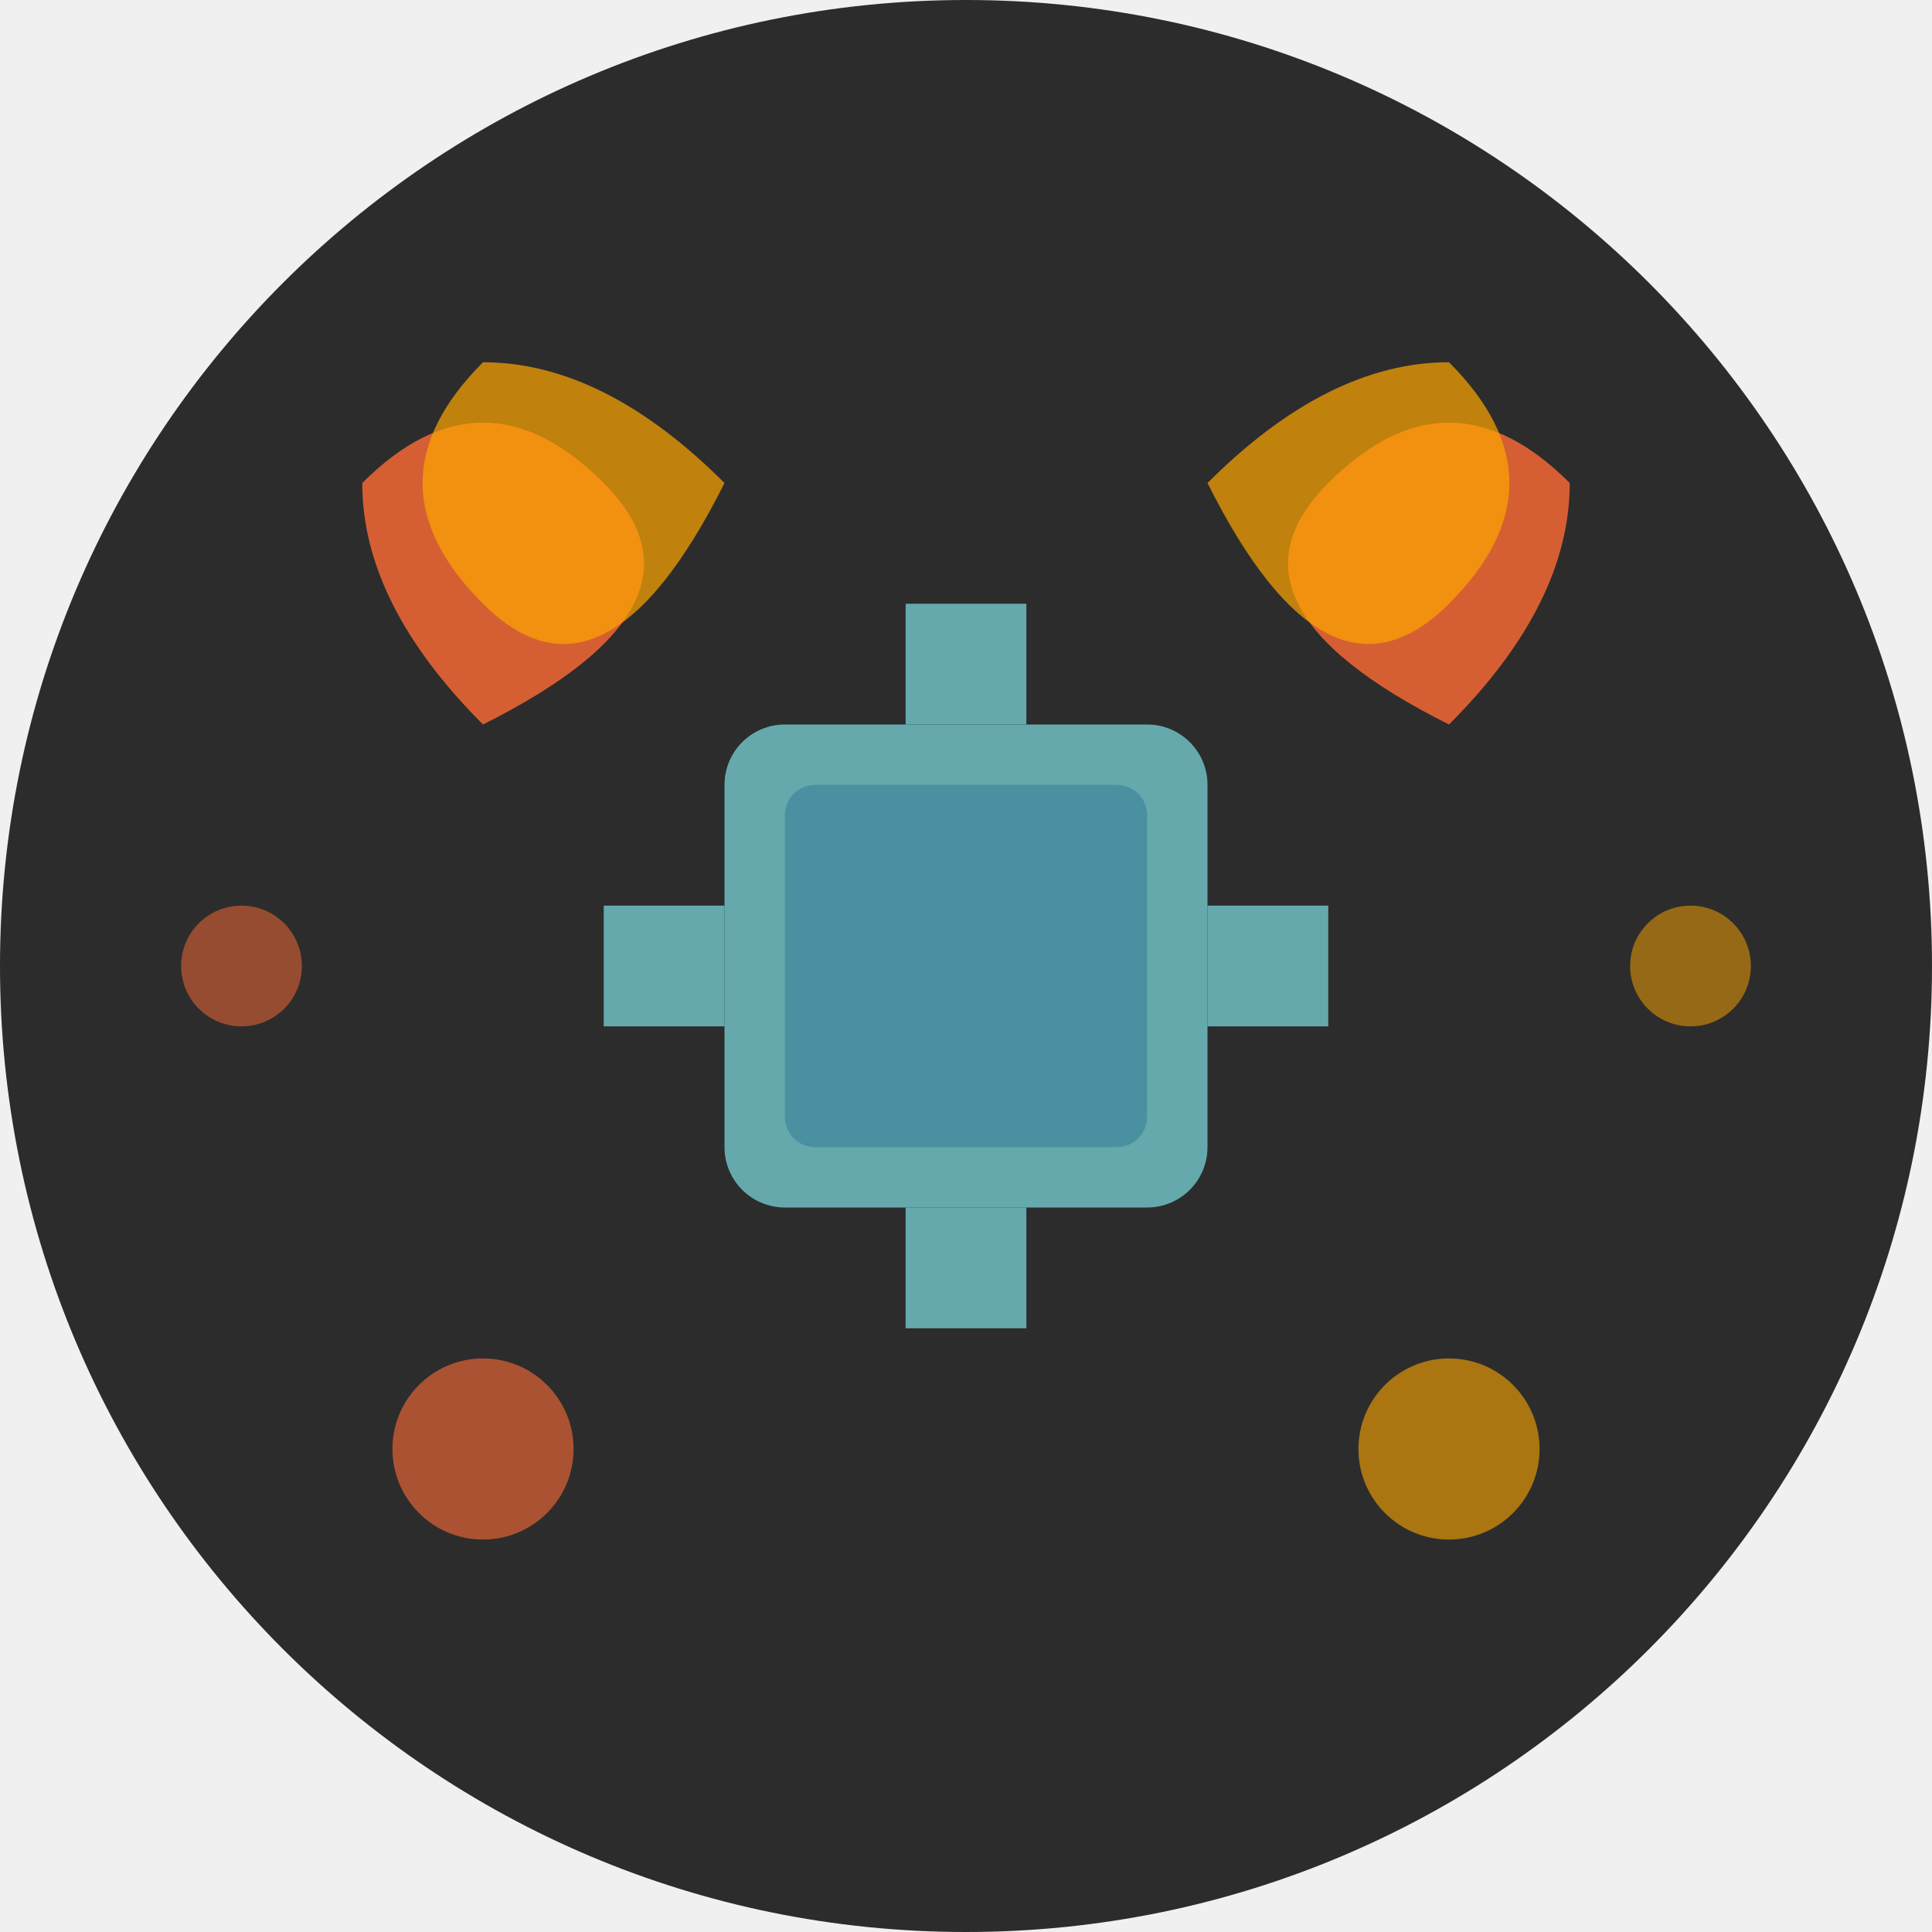
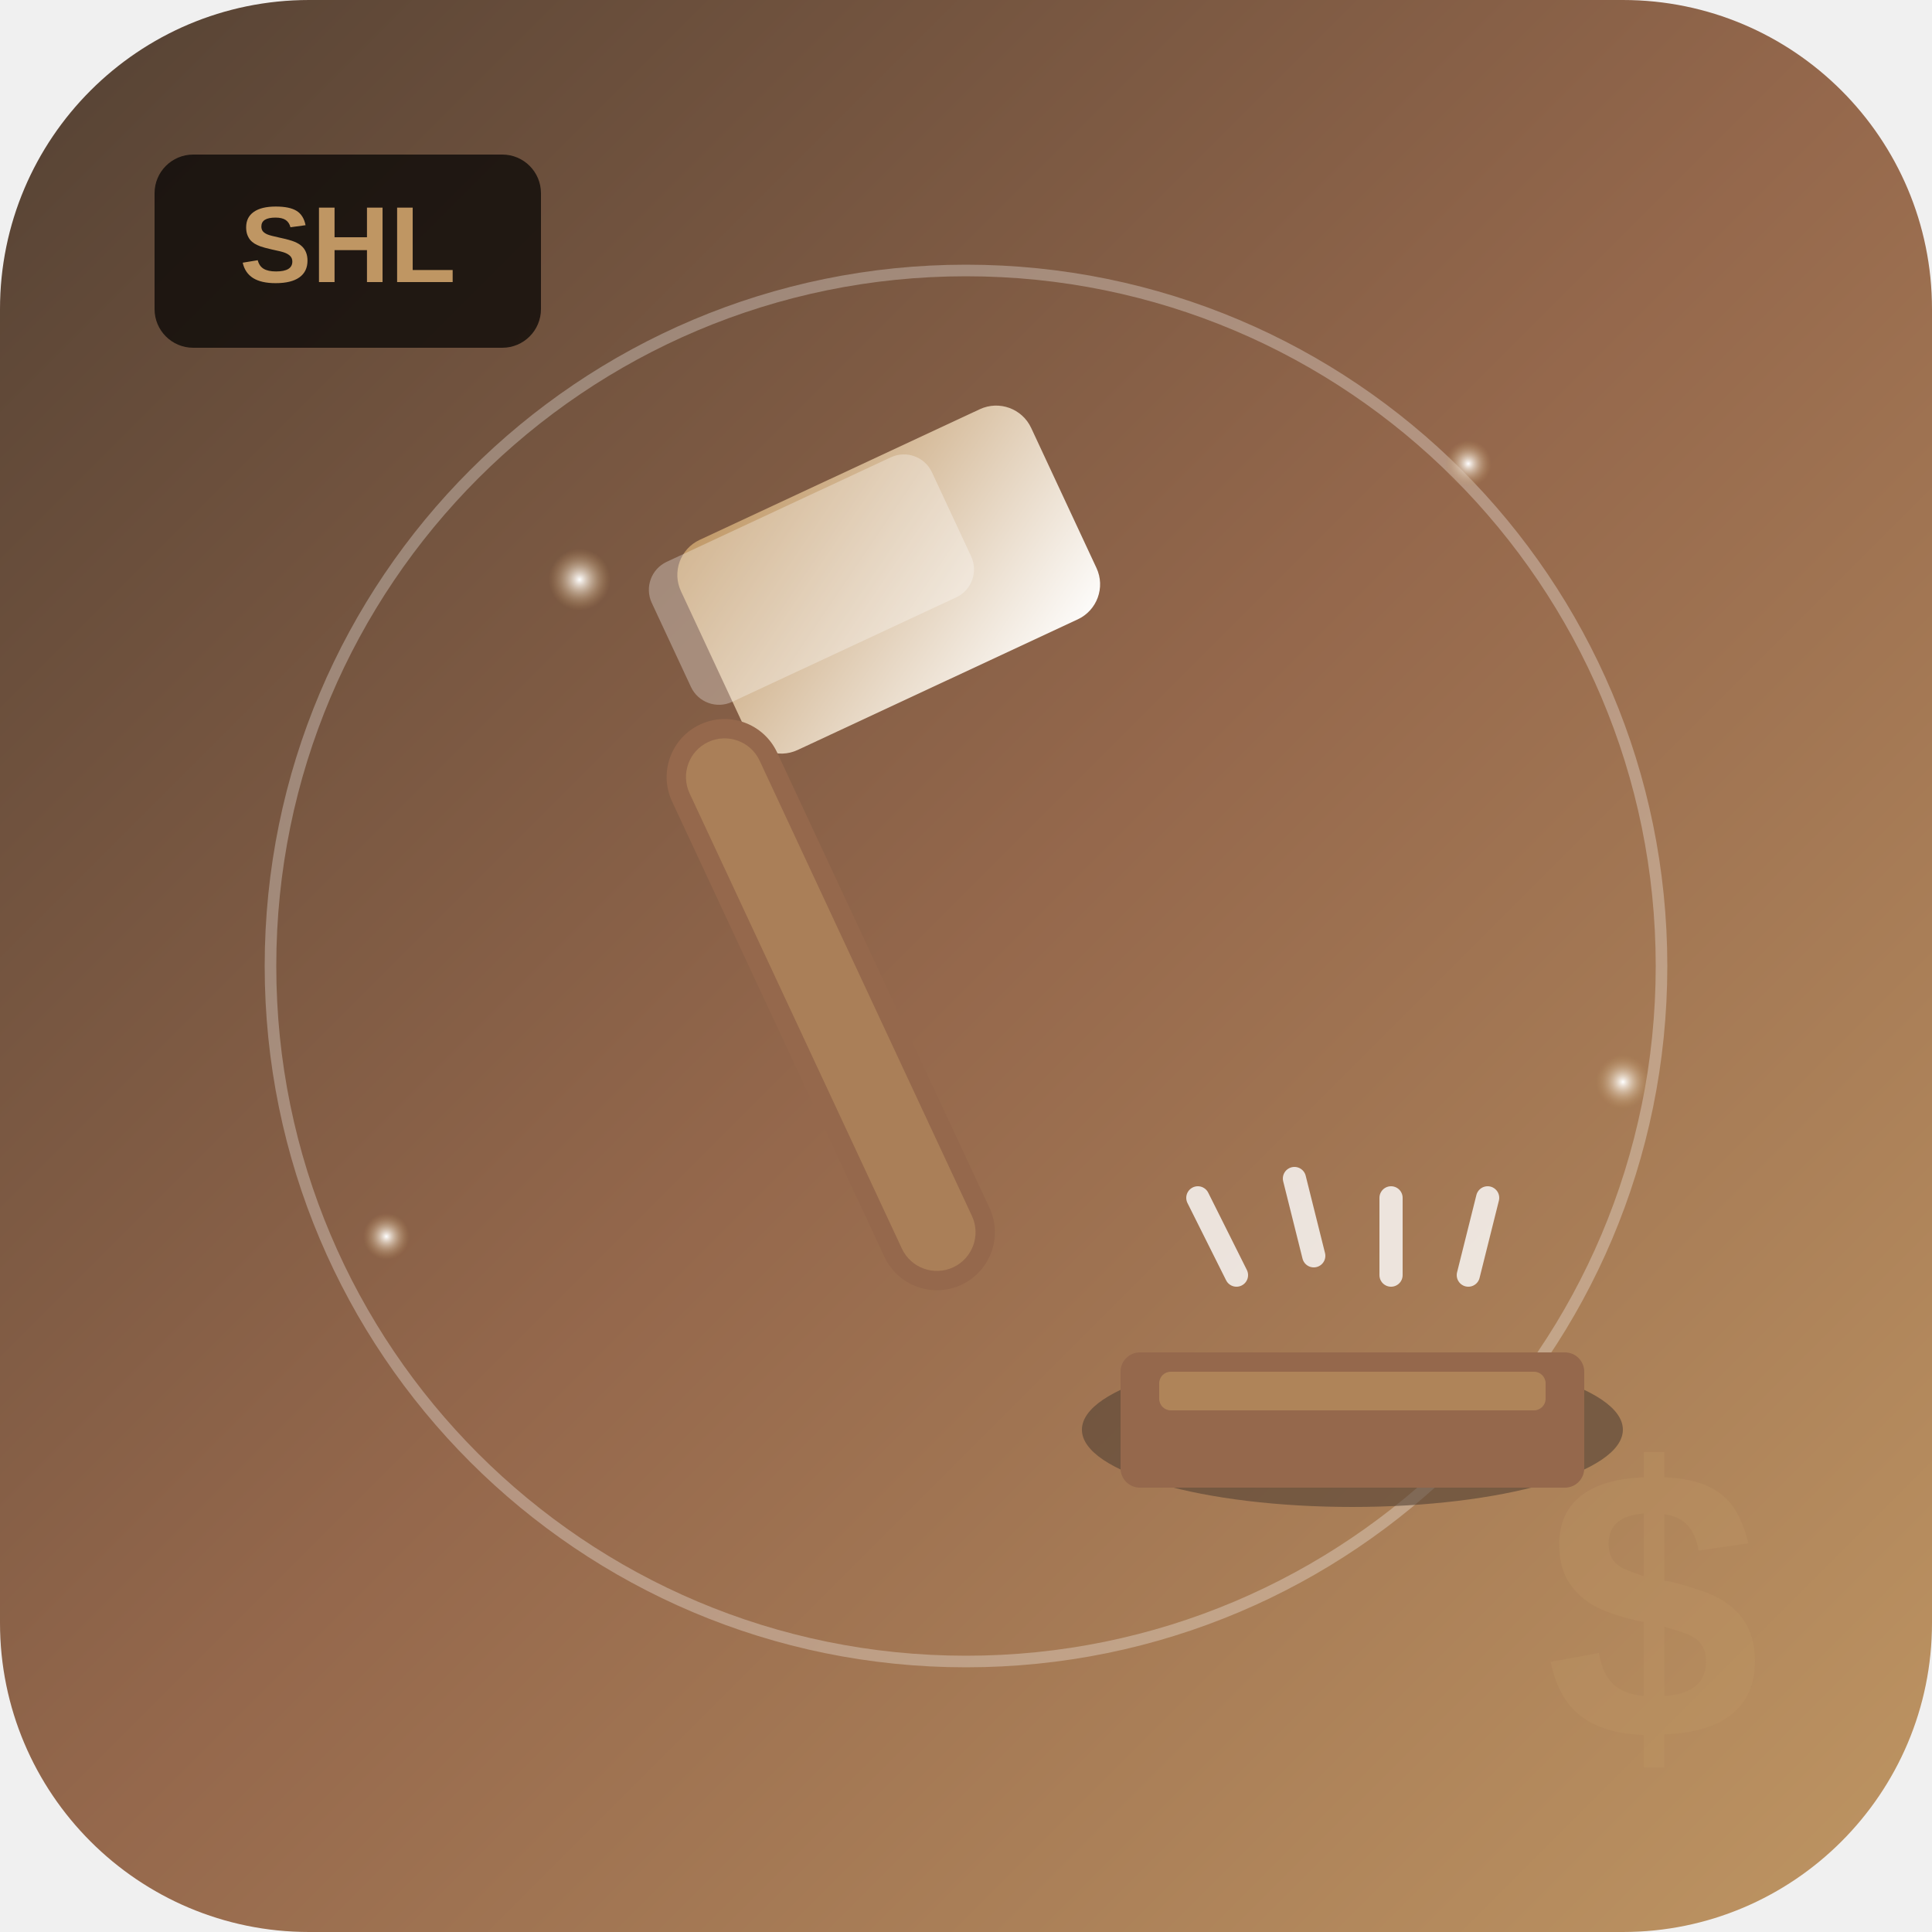
- <svg xmlns="http://www.w3.org/2000/svg" viewBox="0 0 32 32" width="32" height="32">
-   <circle cx="16" cy="16" r="16" fill="#2C2C2C" />
-   <rect x="12" y="12" width="8" height="8" fill="#65A9AD" rx="1" />
-   <rect x="13" y="13" width="6" height="6" fill="#4A90A0" rx="0.5" />
-   <rect x="10" y="15" width="2" height="2" fill="#65A9AD" />
-   <rect x="20" y="15" width="2" height="2" fill="#65A9AD" />
-   <rect x="15" y="10" width="2" height="2" fill="#65A9AD" />
-   <rect x="15" y="20" width="2" height="2" fill="#65A9AD" />
-   <path d="M6,8 Q8,6 10,8 Q12,10 8,12 Q6,10 6,8" fill="#FF6B35" opacity="0.8" />
-   <path d="M26,8 Q24,6 22,8 Q20,10 24,12 Q26,10 26,8" fill="#FF6B35" opacity="0.8" />
-   <path d="M8,6 Q6,8 8,10 Q10,12 12,8 Q10,6 8,6" fill="#FFA500" opacity="0.7" />
-   <path d="M24,6 Q26,8 24,10 Q22,12 20,8 Q22,6 24,6" fill="#FFA500" opacity="0.7" />
-   <circle cx="8" cy="24" r="1.5" fill="#FF6B35" opacity="0.6" />
-   <circle cx="24" cy="24" r="1.5" fill="#FFA500" opacity="0.6" />
-   <circle cx="4" cy="16" r="1" fill="#FF6B35" opacity="0.5" />
-   <circle cx="28" cy="16" r="1" fill="#FFA500" opacity="0.5" />
+ <svg xmlns="http://www.w3.org/2000/svg" viewBox="0 0 500 500">
+   <defs>
+     <linearGradient id="bgGrad" x1="0%" y1="0%" x2="100%" y2="100%">
+       <stop offset="0%" style="stop-color:#534133;stop-opacity:1" />
+       <stop offset="50%" style="stop-color:#95684C;stop-opacity:1" />
+       <stop offset="100%" style="stop-color:#BF9663;stop-opacity:1" />
+     </linearGradient>
+     <linearGradient id="hammerGrad" x1="0%" y1="0%" x2="100%" y2="100%">
+       <stop offset="0%" style="stop-color:#BF9663;stop-opacity:1" />
+       <stop offset="100%" style="stop-color:#FFFFFF;stop-opacity:1" />
+     </linearGradient>
+     <radialGradient id="sparkle">
+       <stop offset="0%" style="stop-color:#FFFFFF;stop-opacity:1" />
+       <stop offset="100%" style="stop-color:#BF9663;stop-opacity:0" />
+     </radialGradient>
+   </defs>
+   <rect width="500" height="500" rx="80" fill="url(#bgGrad)" />
+   <circle cx="250" cy="250" r="180" fill="none" stroke="#FFFFFF" stroke-width="3" opacity="0.3" />
+   <rect x="180" y="120" width="100" height="60" rx="10" fill="url(#hammerGrad)" transform="rotate(-25 230 150)" />
+   <rect x="170" y="130" width="80" height="40" rx="8" fill="#FFFFFF" opacity="0.3" transform="rotate(-25 210 150)" />
+   <rect x="200" y="180" width="30" height="160" rx="15" fill="#95684C" transform="rotate(-25 215 260)" />
+   <rect x="205" y="185" width="20" height="150" rx="10" fill="#BF9663" opacity="0.5" transform="rotate(-25 215 260)" />
+   <ellipse cx="350" cy="370" rx="70" ry="20" fill="#534133" opacity="0.6" />
+   <rect x="290" y="350" width="120" height="35" rx="5" fill="#95684C" />
+   <rect x="300" y="355" width="100" height="10" rx="3" fill="#BF9663" opacity="0.6" />
+   <path d="M 320 330 L 310 310" stroke="#FFFFFF" stroke-width="6" stroke-linecap="round" opacity="0.8" />
+   <path d="M 340 325 L 335 305" stroke="#FFFFFF" stroke-width="6" stroke-linecap="round" opacity="0.8" />
+   <path d="M 360 330 L 360 310" stroke="#FFFFFF" stroke-width="6" stroke-linecap="round" opacity="0.8" />
+   <path d="M 380 330 L 385 310" stroke="#FFFFFF" stroke-width="6" stroke-linecap="round" opacity="0.8" />
+   <circle cx="150" cy="150" r="8" fill="url(#sparkle)" />
+   <circle cx="380" cy="120" r="6" fill="url(#sparkle)" />
+   <circle cx="420" cy="280" r="7" fill="url(#sparkle)" />
+   <circle cx="100" cy="320" r="6" fill="url(#sparkle)" />
+   <text x="400" y="450" font-family="Arial, sans-serif" font-size="100" font-weight="bold" fill="#BF9663" opacity="0.3">$</text>
+   <rect x="40" y="40" width="100" height="50" rx="10" fill="#000000" opacity="0.7" />
+   <text x="90" y="73" font-family="Arial, sans-serif" font-size="28" font-weight="bold" fill="#BF9663" text-anchor="middle">SHL</text>
</svg>
